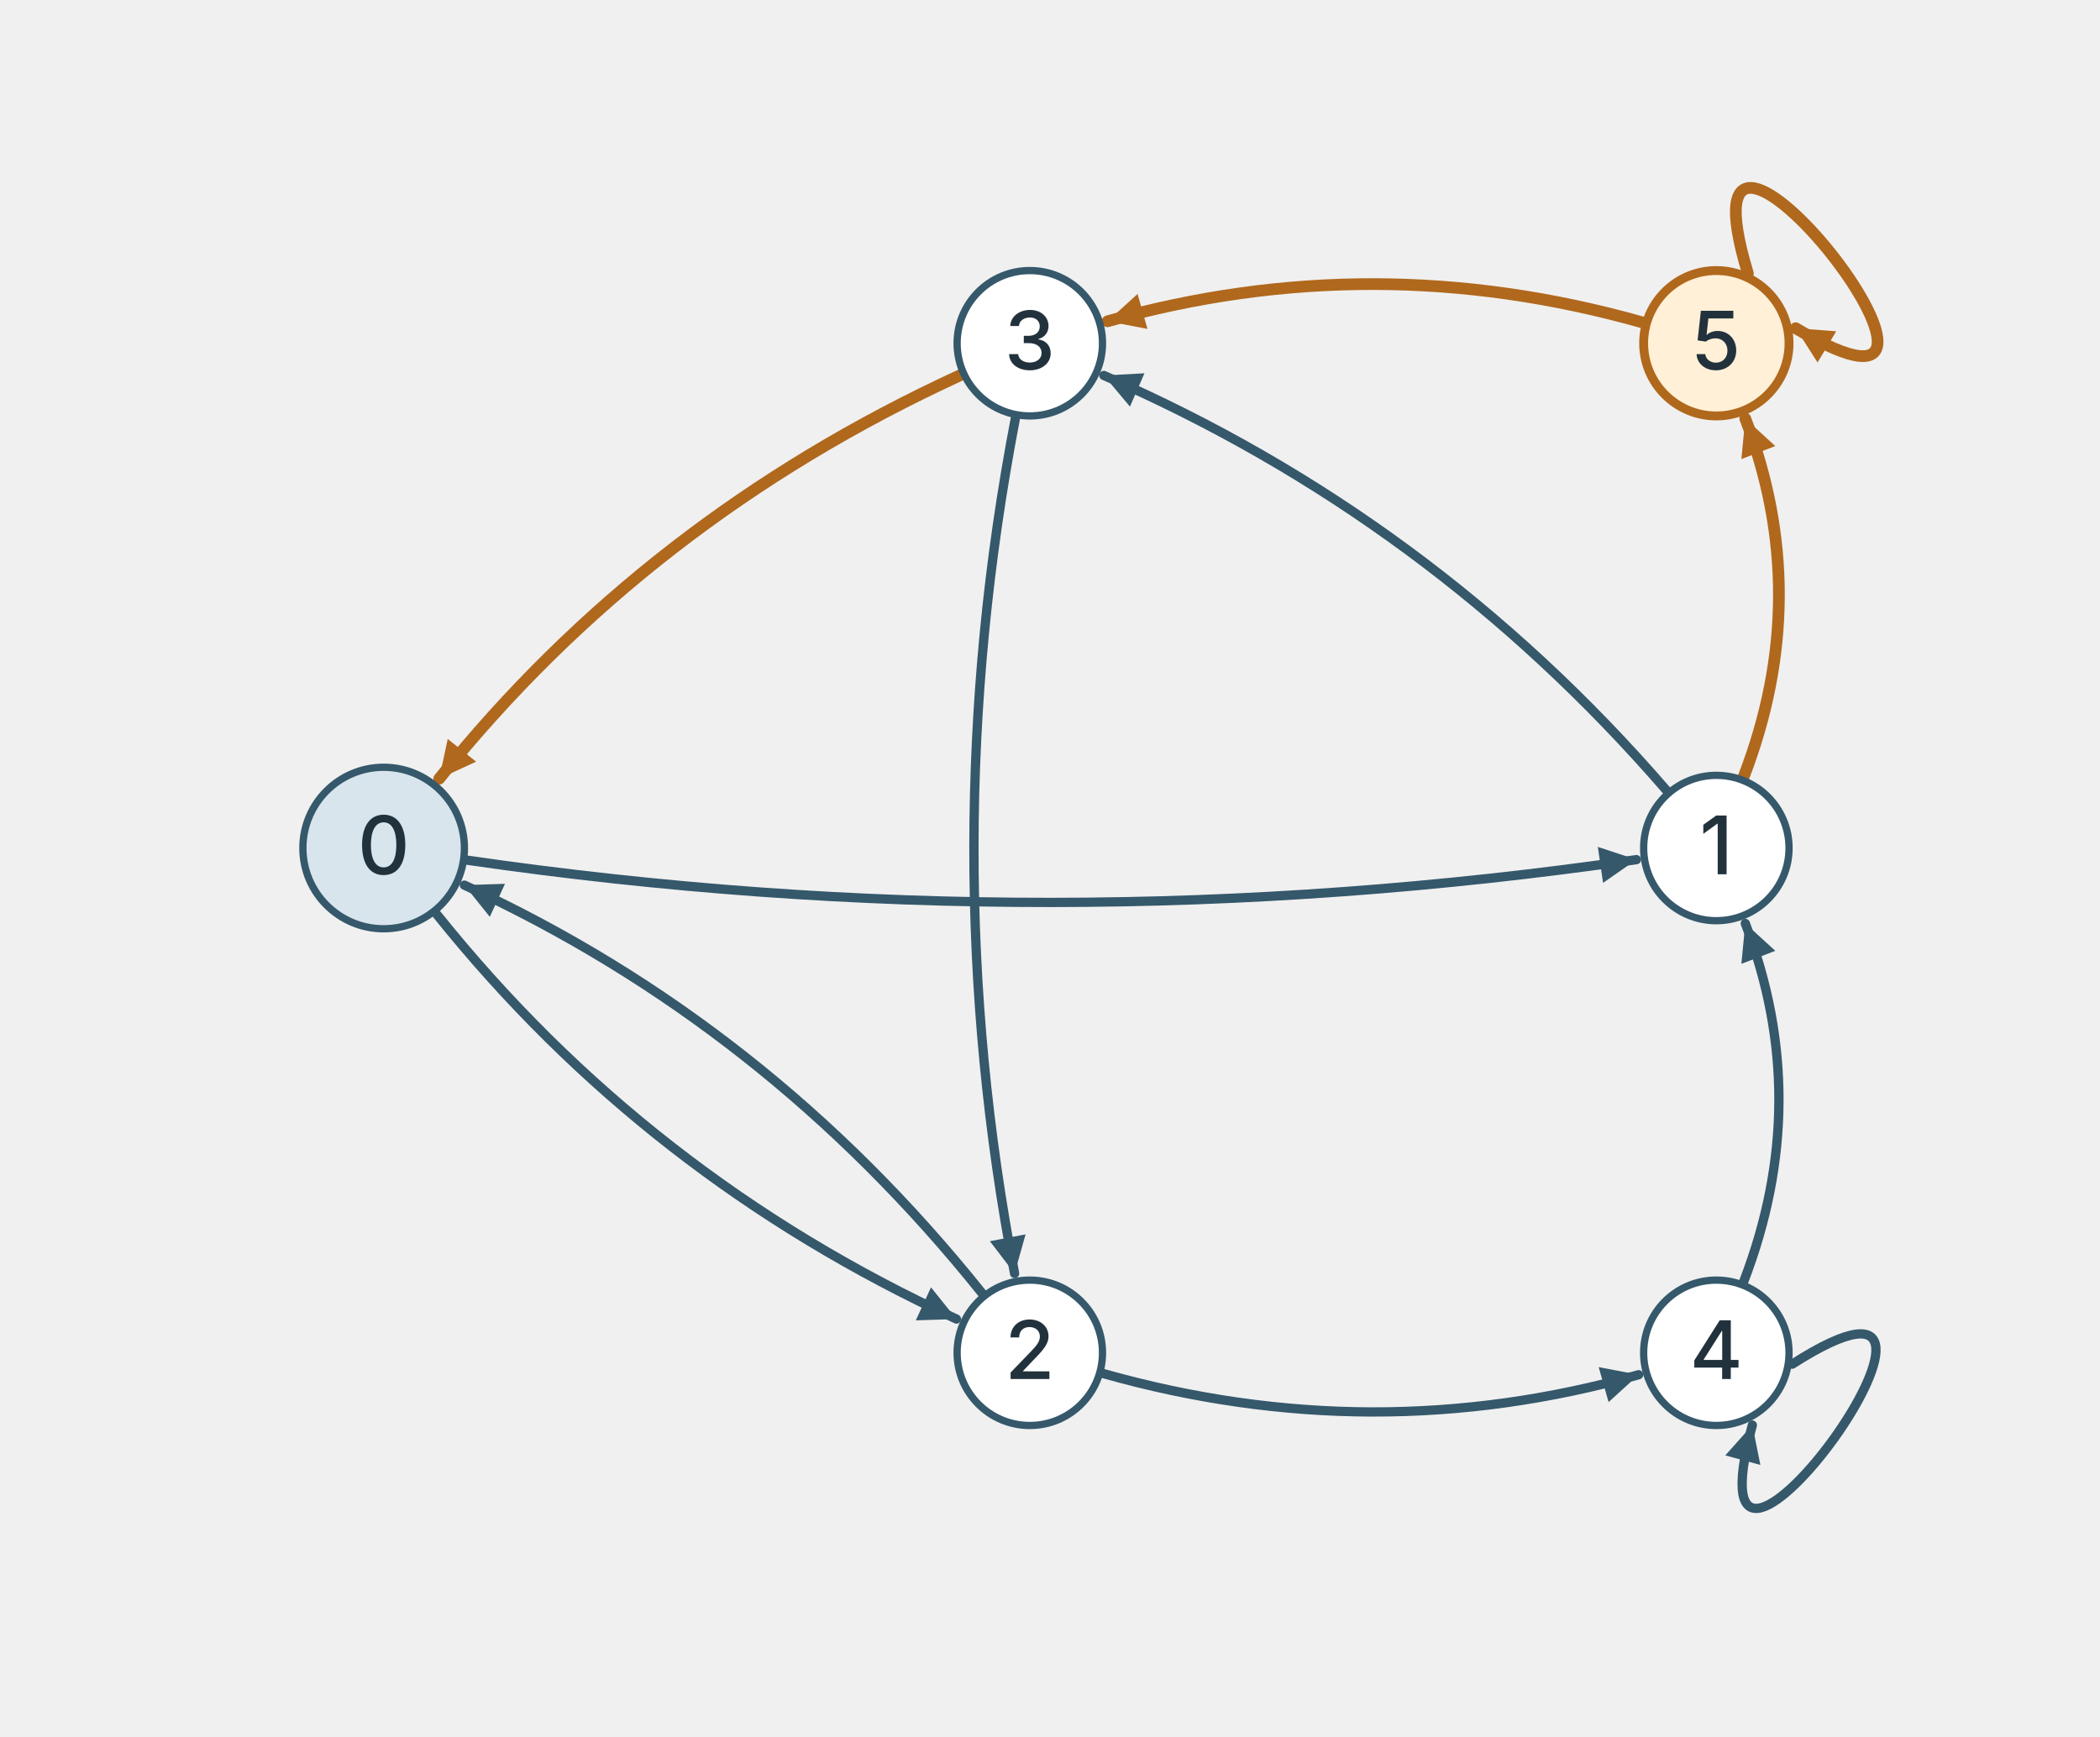
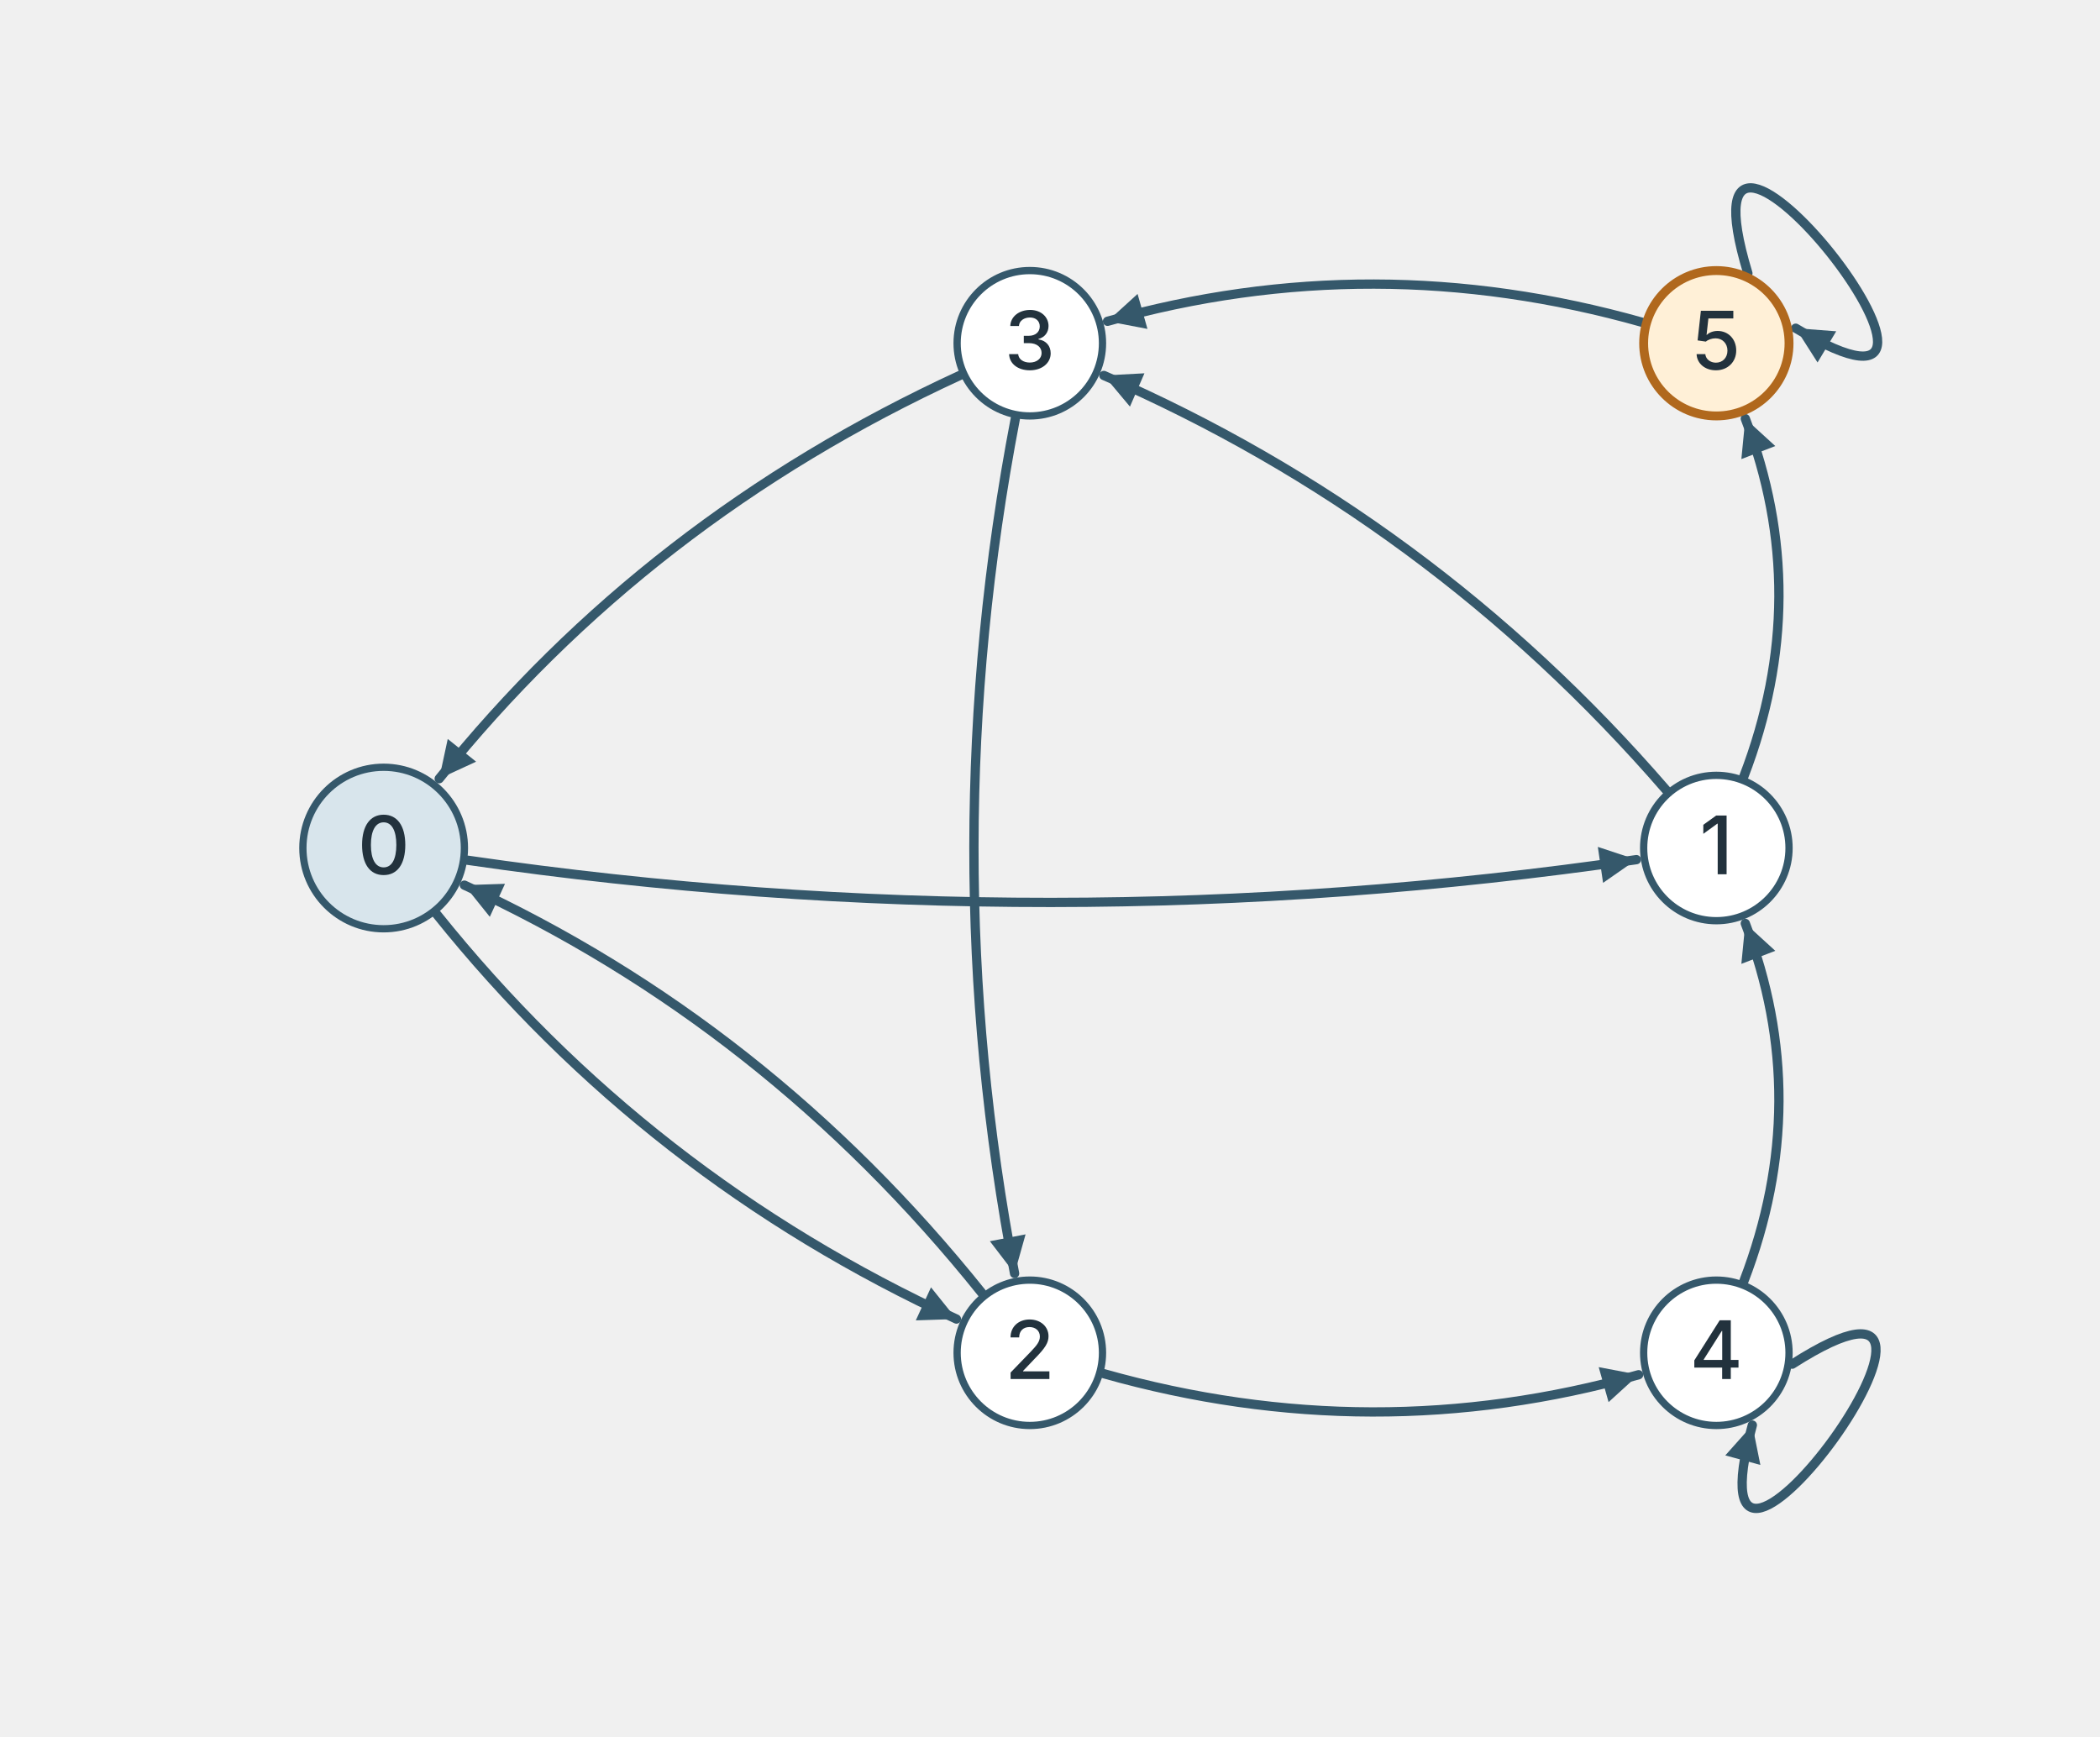
<svg xmlns="http://www.w3.org/2000/svg" width="520" height="430" viewBox="0 0 520 430" role="img" aria-labelledby="title desc">
  <defs>
    <marker id="arrow-base" markerWidth="10" markerHeight="9" refX="9" refY="4.5" orient="auto" markerUnits="userSpaceOnUse">
      <path d="M0,0 L9,4.5 L0,9 Z" fill="#35586b" />
-     </marker>
-     <marker id="arrow-new" markerWidth="10" markerHeight="9" refX="9" refY="4.5" orient="auto" markerUnits="userSpaceOnUse">
-       <path d="M0,0 L9,4.5 L0,9 Z" fill="#b0681d" />
    </marker>
  </defs>
  <g font-family="system-ui,-apple-system,Segoe UI,sans-serif">
    <path class="edge" data-source="0" data-target="2" data-occurrence="0" data-change="base" d="M 108.130,226.389 Q 160.225,291.413 236.830,326.643" fill="none" stroke="#35586b" stroke-width="2.3" stroke-linecap="round" marker-end="url(#arrow-base)" />
    <path class="edge" data-source="0" data-target="1" data-occurrence="0" data-change="base" d="M 115.781,213.023 Q 260.000,234.000 405.208,212.879" fill="none" stroke="#35586b" stroke-width="2.3" stroke-linecap="round" marker-end="url(#arrow-base)" />
    <path class="edge" data-source="1" data-target="3" data-occurrence="0" data-change="base" d="M 412.571,195.630 Q 354.217,128.164 273.340,92.979" fill="none" stroke="#35586b" stroke-width="2.3" stroke-linecap="round" marker-end="url(#arrow-base)" />
-     <path class="edge" data-source="1" data-target="5" data-occurrence="0" data-change="new" d="M 431.811,192.263 Q 449.000,147.500 432.170,103.671" fill="none" stroke="#b0681d" stroke-width="2.9" stroke-linecap="round" marker-end="url(#arrow-new)" />
+     <path class="edge" data-source="1" data-target="5" data-occurrence="0" data-change="new" d="M 431.811,192.263 Q 449.000,147.500 432.170,103.671" fill="none" stroke="#35586b" stroke-width="2.3" stroke-linecap="round" marker-end="url(#arrow-base)" />
    <path class="edge" data-source="2" data-target="0" data-occurrence="0" data-change="base" d="M 243.120,320.172 Q 189.775,253.587 114.988,219.192" fill="none" stroke="#35586b" stroke-width="2.3" stroke-linecap="round" marker-end="url(#arrow-base)" />
    <path class="edge" data-source="2" data-target="4" data-occurrence="0" data-change="base" d="M 273.285,340.163 Q 340.000,359.000 405.753,340.435" fill="none" stroke="#35586b" stroke-width="2.3" stroke-linecap="round" marker-end="url(#arrow-base)" />
-     <path class="edge" data-source="3" data-target="0" data-occurrence="0" data-change="new" d="M 237.738,92.939 Q 160.225,128.587 108.755,192.831" fill="none" stroke="#b0681d" stroke-width="2.9" stroke-linecap="round" marker-end="url(#arrow-new)" />
+     <path class="edge" data-source="3" data-target="0" data-occurrence="0" data-change="new" d="M 237.738,92.939 Q 160.225,128.587 108.755,192.831" fill="none" stroke="#35586b" stroke-width="2.3" stroke-linecap="round" marker-end="url(#arrow-base)" />
    <path class="edge" data-source="3" data-target="2" data-occurrence="0" data-change="base" d="M 251.417,103.659 Q 231.000,210.000 251.229,315.359" fill="none" stroke="#35586b" stroke-width="2.3" stroke-linecap="round" marker-end="url(#arrow-base)" />
    <path class="edge" data-source="4" data-target="1" data-occurrence="0" data-change="base" d="M 431.811,317.263 Q 449.000,272.500 432.170,228.671" fill="none" stroke="#35586b" stroke-width="2.3" stroke-linecap="round" marker-end="url(#arrow-base)" />
    <path class="edge" data-source="4" data-target="4" data-occurrence="0" data-change="base" d="M 443.790,337.817 C 502.571,300.247 415.838,419.505 433.915,352.903" fill="none" stroke="#35586b" stroke-width="2.3" stroke-linecap="round" marker-end="url(#arrow-base)" />
-     <path class="edge" data-source="5" data-target="3" data-occurrence="0" data-change="new" d="M 406.715,79.837 Q 340.000,61.000 274.247,79.565" fill="none" stroke="#b0681d" stroke-width="2.9" stroke-linecap="round" marker-end="url(#arrow-new)" />
-     <path class="edge" data-source="5" data-target="5" data-occurrence="0" data-change="new" d="M 432.808,67.678 C 412.591,0.911 503.851,116.741 444.650,81.276" fill="none" stroke="#b0681d" stroke-width="2.9" stroke-linecap="round" marker-end="url(#arrow-new)" />
+     <path class="edge" data-source="5" data-target="3" data-occurrence="0" data-change="new" d="M 406.715,79.837 Q 340.000,61.000 274.247,79.565" fill="none" stroke="#35586b" stroke-width="2.3" stroke-linecap="round" marker-end="url(#arrow-base)" />
+     <path class="edge" data-source="5" data-target="5" data-occurrence="0" data-change="new" d="M 432.808,67.678 C 412.591,0.911 503.851,116.741 444.650,81.276" fill="none" stroke="#35586b" stroke-width="2.3" stroke-linecap="round" marker-end="url(#arrow-base)" />
    <g class="node" data-vertex="0" data-change="base">
      <circle cx="95" cy="210" r="20" fill="#d8e5ec" stroke="#35586b" stroke-width="1.8" />
      <text x="95" y="216.5" text-anchor="middle" font-size="20" font-weight="500" fill="#22323d">0</text>
    </g>
    <g class="node" data-vertex="1" data-change="base">
      <circle cx="425" cy="210" r="18" fill="#fff" stroke="#35586b" stroke-width="1.8" />
      <text x="425" y="216.5" text-anchor="middle" font-size="20" font-weight="500" fill="#22323d">1</text>
    </g>
    <g class="node" data-vertex="2" data-change="base">
      <circle cx="255" cy="335" r="18" fill="#fff" stroke="#35586b" stroke-width="1.8" />
      <text x="255" y="341.5" text-anchor="middle" font-size="20" font-weight="500" fill="#22323d">2</text>
    </g>
    <g class="node" data-vertex="3" data-change="base">
      <circle cx="255" cy="85" r="18" fill="#fff" stroke="#35586b" stroke-width="1.8" />
      <text x="255" y="91.5" text-anchor="middle" font-size="20" font-weight="500" fill="#22323d">3</text>
    </g>
    <g class="node" data-vertex="4" data-change="base">
      <circle cx="425" cy="335" r="18" fill="#fff" stroke="#35586b" stroke-width="1.8" />
      <text x="425" y="341.5" text-anchor="middle" font-size="20" font-weight="500" fill="#22323d">4</text>
    </g>
    <g class="node" data-vertex="5" data-change="new">
      <circle cx="425" cy="85" r="18" fill="#fff0d7" stroke="#b0681d" stroke-width="2.2" />
      <text x="425" y="91.5" text-anchor="middle" font-size="20" font-weight="500" fill="#22323d">5</text>
    </g>
  </g>
</svg>
